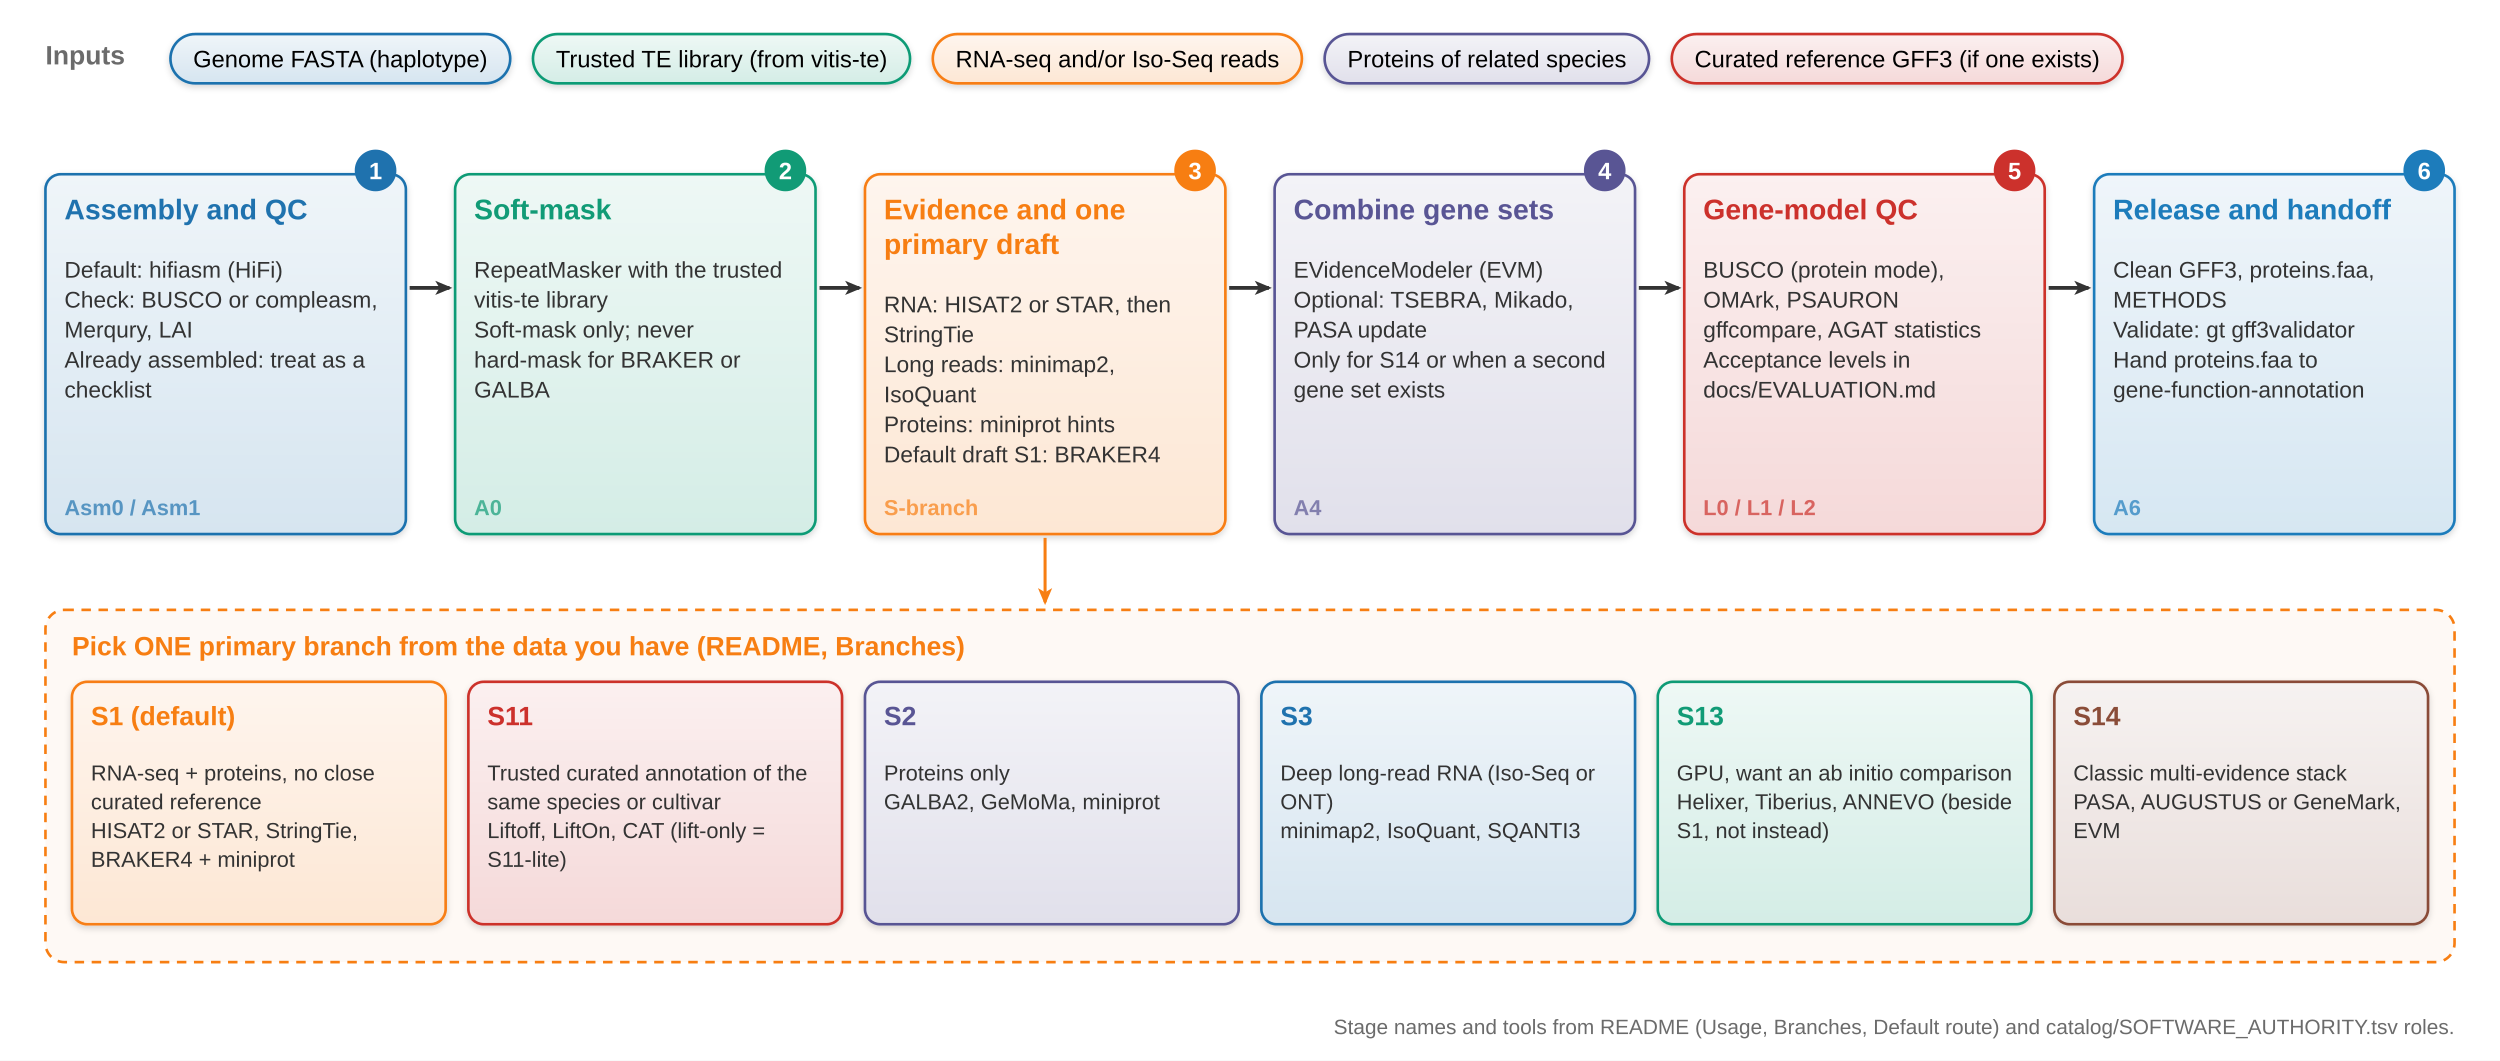
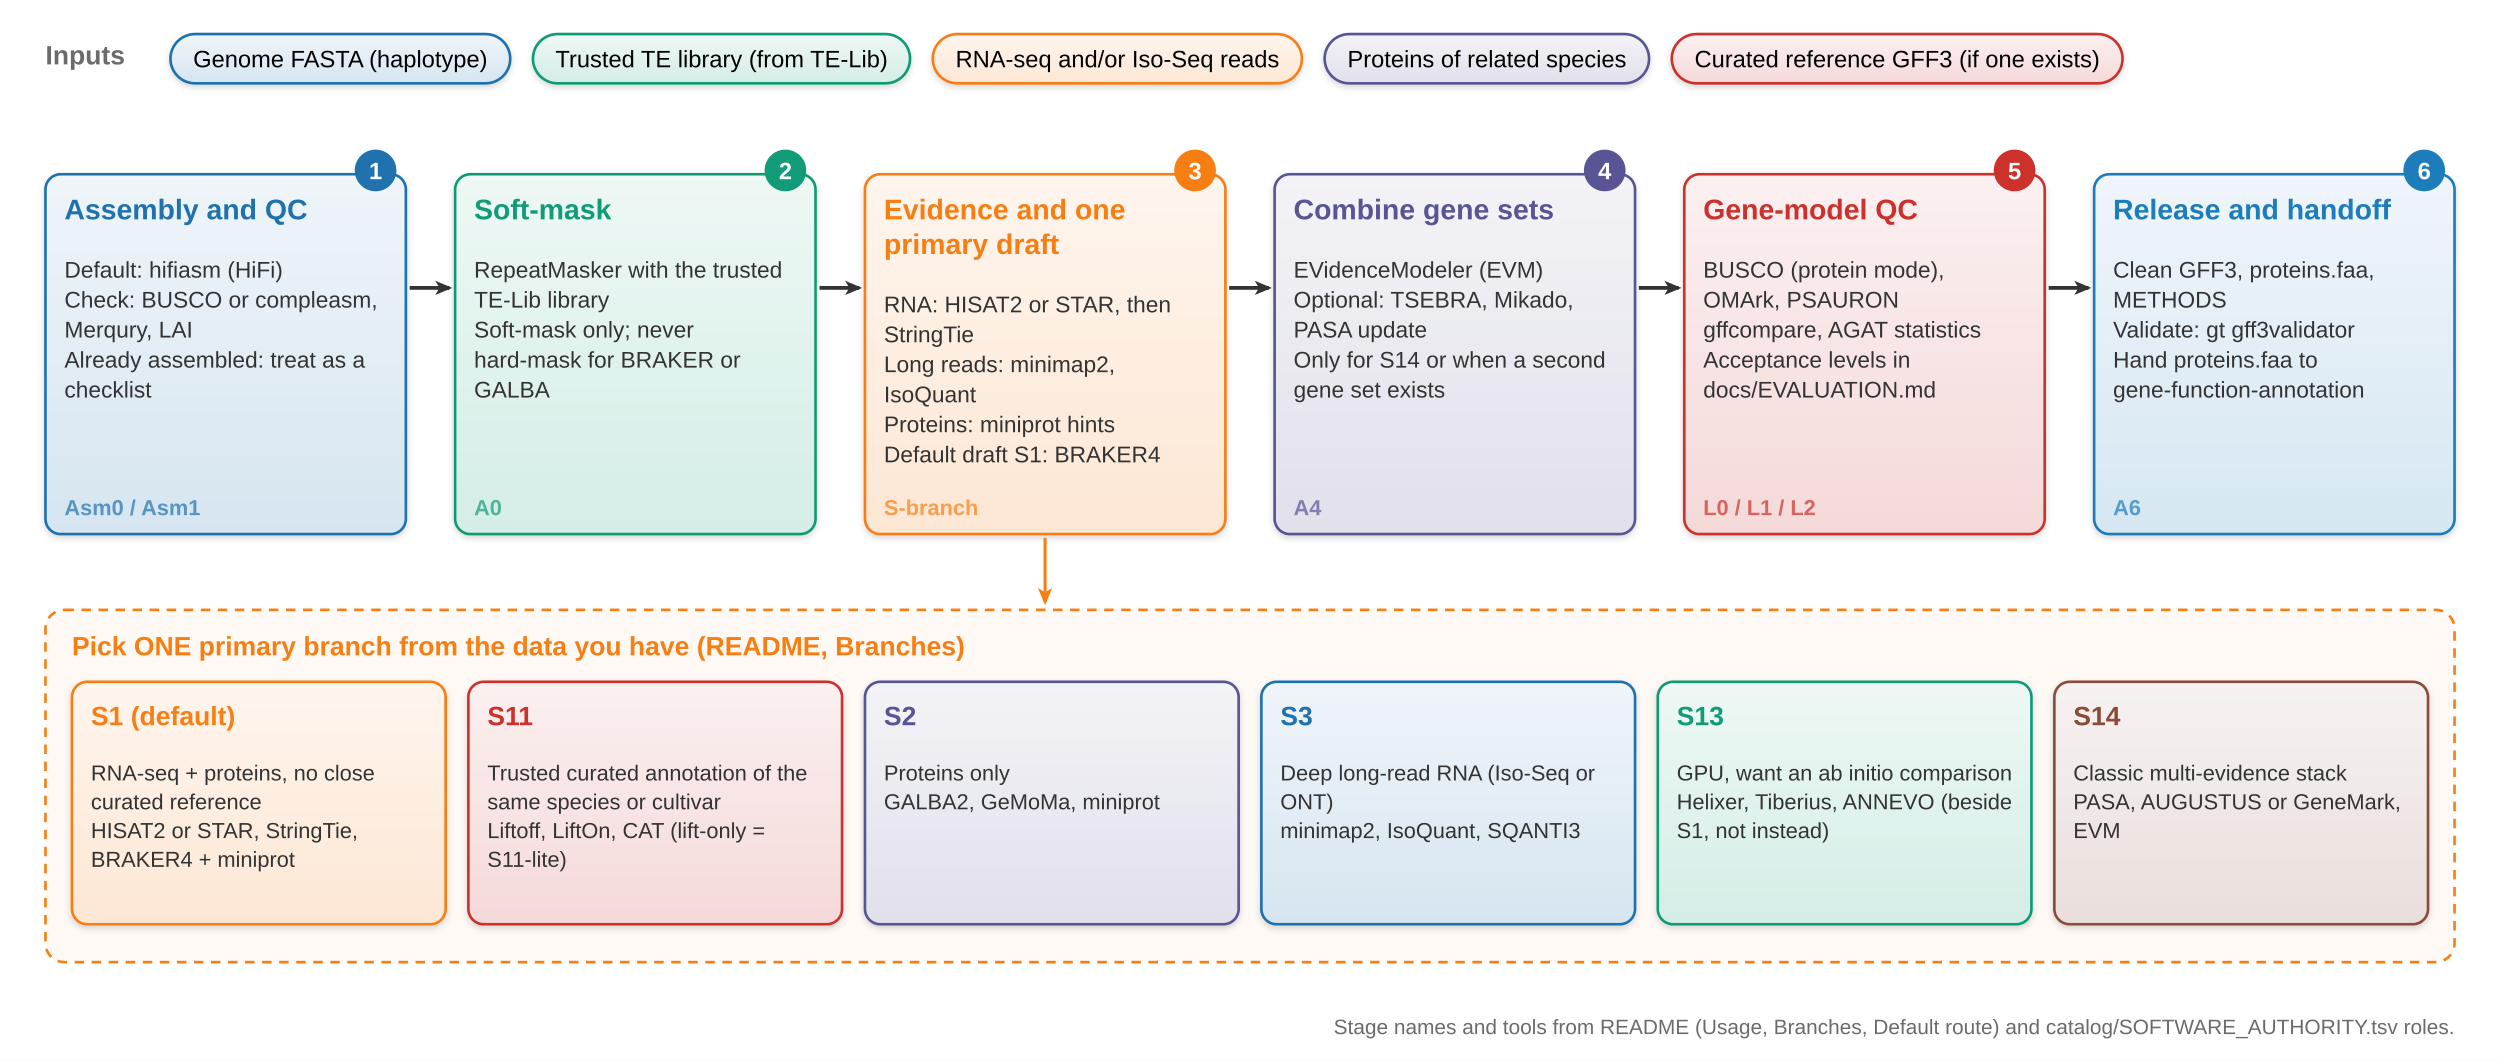
<svg xmlns="http://www.w3.org/2000/svg" width="1320" height="560" viewBox="0 0 1320 560">
  <defs>
    <filter id="shadow" x="-10%" y="-10%" width="130%" height="140%">
      <feDropShadow dx="0" dy="1.5" stdDeviation="1.6" flood-color="#000000" flood-opacity="0.16" />
    </filter>
    <linearGradient id="g1F72AE" x1="0" y1="0" x2="0" y2="1">
      <stop offset="0" stop-color="#EFF5F9" />
      <stop offset="1" stop-color="#D6E5F0" />
    </linearGradient>
    <linearGradient id="g119B76" x1="0" y1="0" x2="0" y2="1">
      <stop offset="0" stop-color="#EEF8F5" />
      <stop offset="1" stop-color="#D4EDE6" />
    </linearGradient>
    <linearGradient id="gF77E12" x1="0" y1="0" x2="0" y2="1">
      <stop offset="0" stop-color="#FEF5EE" />
      <stop offset="1" stop-color="#FDE7D4" />
    </linearGradient>
    <linearGradient id="g595594" x1="0" y1="0" x2="0" y2="1">
      <stop offset="0" stop-color="#F3F3F7" />
      <stop offset="1" stop-color="#E1E0EB" />
    </linearGradient>
    <linearGradient id="gCC312C" x1="0" y1="0" x2="0" y2="1">
      <stop offset="0" stop-color="#FBF0F0" />
      <stop offset="1" stop-color="#F5D9D9" />
    </linearGradient>
    <linearGradient id="g1D7CBB" x1="0" y1="0" x2="0" y2="1">
      <stop offset="0" stop-color="#EFF5FA" />
      <stop offset="1" stop-color="#D6E7F2" />
    </linearGradient>
    <linearGradient id="g8A4C38" x1="0" y1="0" x2="0" y2="1">
      <stop offset="0" stop-color="#F6F2F1" />
      <stop offset="1" stop-color="#E9DEDB" />
    </linearGradient>
    <marker id="m333333" viewBox="0 0 12 10" refX="10" refY="5" markerWidth="9" markerHeight="7.5" markerUnits="userSpaceOnUse" orient="auto">
      <path d="M0,0 L12,5 L0,10 L3,5 z" fill="#333333" />
    </marker>
    <marker id="mF77E12" viewBox="0 0 12 10" refX="10" refY="5" markerWidth="9" markerHeight="7.5" markerUnits="userSpaceOnUse" orient="auto">
      <path d="M0,0 L12,5 L0,10 L3,5 z" fill="#F77E12" />
    </marker>
  </defs>
  <rect x="0" y="0" width="1320" height="560" fill="#FFFFFF" />
  <text x="24.0" y="34.0" font-family="Arial, Liberation Sans, Helvetica, sans-serif" font-size="14" font-weight="bold" fill="#6B6B6B" text-anchor="start">Inputs</text>
  <rect x="90.0" y="18.0" width="179.4" height="26.0" rx="13" fill="url(#g1F72AE)" stroke="#1F72AE" stroke-width="1.4" filter="url(#shadow)" />
  <text x="179.7" y="35.5" font-family="Arial, Liberation Sans, Helvetica, sans-serif" font-size="12.5" font-weight="normal" fill="#000000" text-anchor="middle">Genome FASTA (haplotype)</text>
  <rect x="281.4" y="18.0" width="199.1" height="26.0" rx="13" fill="url(#g119B76)" stroke="#119B76" stroke-width="1.4" filter="url(#shadow)" />
-   <text x="381.0" y="35.5" font-family="Arial, Liberation Sans, Helvetica, sans-serif" font-size="12.5" font-weight="normal" fill="#000000" text-anchor="middle">Trusted TE library (from vitis-te)</text>
+   <text x="381.0" y="35.5" font-family="Arial, Liberation Sans, Helvetica, sans-serif" font-size="12.5" font-weight="normal" fill="#000000" text-anchor="middle">Trusted TE library (from TE-Lib)</text>
  <rect x="492.5" y="18.0" width="194.9" height="26.0" rx="13" fill="url(#gF77E12)" stroke="#F77E12" stroke-width="1.4" filter="url(#shadow)" />
  <text x="590.0" y="35.5" font-family="Arial, Liberation Sans, Helvetica, sans-serif" font-size="12.5" font-weight="normal" fill="#000000" text-anchor="middle">RNA-seq and/or Iso-Seq reads</text>
  <rect x="699.4" y="18.0" width="171.3" height="26.0" rx="13" fill="url(#g595594)" stroke="#595594" stroke-width="1.4" filter="url(#shadow)" />
  <text x="785.1" y="35.5" font-family="Arial, Liberation Sans, Helvetica, sans-serif" font-size="12.5" font-weight="normal" fill="#000000" text-anchor="middle">Proteins of related species</text>
  <rect x="882.7" y="18.0" width="238.0" height="26.0" rx="13" fill="url(#gCC312C)" stroke="#CC312C" stroke-width="1.4" filter="url(#shadow)" />
  <text x="1001.7" y="35.5" font-family="Arial, Liberation Sans, Helvetica, sans-serif" font-size="12.5" font-weight="normal" fill="#000000" text-anchor="middle">Curated reference GFF3 (if one exists)</text>
  <rect x="24.0" y="92.0" width="190.3" height="190.0" rx="8" fill="url(#g1F72AE)" stroke="#1F72AE" stroke-width="1.4" filter="url(#shadow)" />
  <text x="34.0" y="115.8" font-family="Arial, Liberation Sans, Helvetica, sans-serif" font-size="15" font-weight="bold" fill="#1F72AE" text-anchor="start">Assembly and QC</text>
  <text x="34.0" y="146.6" font-family="Arial, Liberation Sans, Helvetica, sans-serif" font-size="12" font-weight="normal" fill="#333333" text-anchor="start">Default: hifiasm (HiFi)</text>
  <text x="34.0" y="162.4" font-family="Arial, Liberation Sans, Helvetica, sans-serif" font-size="12" font-weight="normal" fill="#333333" text-anchor="start">Check: BUSCO or compleasm,</text>
  <text x="34.0" y="178.2" font-family="Arial, Liberation Sans, Helvetica, sans-serif" font-size="12" font-weight="normal" fill="#333333" text-anchor="start">Merqury, LAI</text>
  <text x="34.0" y="194.1" font-family="Arial, Liberation Sans, Helvetica, sans-serif" font-size="12" font-weight="normal" fill="#333333" text-anchor="start">Already assembled: treat as a</text>
  <text x="34.0" y="209.9" font-family="Arial, Liberation Sans, Helvetica, sans-serif" font-size="12" font-weight="normal" fill="#333333" text-anchor="start">checklist</text>
  <circle cx="198.3" cy="90.0" r="11" fill="#1F72AE" />
  <text x="198.3" y="94.6" font-family="Arial, Liberation Sans, Helvetica, sans-serif" font-size="12.5" font-weight="bold" fill="#FFFFFF" text-anchor="middle">1</text>
  <text x="34.0" y="272.0" font-family="Arial, Liberation Sans, Helvetica, sans-serif" font-size="11.5" font-weight="bold" fill="#5795C2" text-anchor="start">Asm0 / Asm1</text>
  <rect x="240.3" y="92.0" width="190.3" height="190.0" rx="8" fill="url(#g119B76)" stroke="#119B76" stroke-width="1.4" filter="url(#shadow)" />
  <text x="250.3" y="115.8" font-family="Arial, Liberation Sans, Helvetica, sans-serif" font-size="15" font-weight="bold" fill="#119B76" text-anchor="start">Soft-mask</text>
  <text x="250.3" y="146.6" font-family="Arial, Liberation Sans, Helvetica, sans-serif" font-size="12" font-weight="normal" fill="#333333" text-anchor="start">RepeatMasker with the trusted</text>
-   <text x="250.3" y="162.4" font-family="Arial, Liberation Sans, Helvetica, sans-serif" font-size="12" font-weight="normal" fill="#333333" text-anchor="start">vitis-te library</text>
+   <text x="250.3" y="162.4" font-family="Arial, Liberation Sans, Helvetica, sans-serif" font-size="12" font-weight="normal" fill="#333333" text-anchor="start">TE-Lib library</text>
  <text x="250.3" y="178.2" font-family="Arial, Liberation Sans, Helvetica, sans-serif" font-size="12" font-weight="normal" fill="#333333" text-anchor="start">Soft-mask only; never</text>
  <text x="250.3" y="194.1" font-family="Arial, Liberation Sans, Helvetica, sans-serif" font-size="12" font-weight="normal" fill="#333333" text-anchor="start">hard-mask for BRAKER or</text>
  <text x="250.3" y="209.9" font-family="Arial, Liberation Sans, Helvetica, sans-serif" font-size="12" font-weight="normal" fill="#333333" text-anchor="start">GALBA</text>
  <circle cx="414.7" cy="90.0" r="11" fill="#119B76" />
  <text x="414.7" y="94.6" font-family="Arial, Liberation Sans, Helvetica, sans-serif" font-size="12.5" font-weight="bold" fill="#FFFFFF" text-anchor="middle">2</text>
  <text x="250.3" y="272.0" font-family="Arial, Liberation Sans, Helvetica, sans-serif" font-size="11.5" font-weight="bold" fill="#4CB498" text-anchor="start">A0</text>
  <rect x="456.7" y="92.0" width="190.3" height="190.0" rx="8" fill="url(#gF77E12)" stroke="#F77E12" stroke-width="1.4" filter="url(#shadow)" />
  <text x="466.7" y="115.8" font-family="Arial, Liberation Sans, Helvetica, sans-serif" font-size="15" font-weight="bold" fill="#F77E12" text-anchor="start">Evidence and one</text>
  <text x="466.7" y="134.1" font-family="Arial, Liberation Sans, Helvetica, sans-serif" font-size="15" font-weight="bold" fill="#F77E12" text-anchor="start">primary draft</text>
  <text x="466.7" y="164.9" font-family="Arial, Liberation Sans, Helvetica, sans-serif" font-size="12" font-weight="normal" fill="#333333" text-anchor="start">RNA: HISAT2 or STAR, then</text>
  <text x="466.7" y="180.7" font-family="Arial, Liberation Sans, Helvetica, sans-serif" font-size="12" font-weight="normal" fill="#333333" text-anchor="start">StringTie</text>
  <text x="466.7" y="196.5" font-family="Arial, Liberation Sans, Helvetica, sans-serif" font-size="12" font-weight="normal" fill="#333333" text-anchor="start">Long reads: minimap2,</text>
  <text x="466.7" y="212.4" font-family="Arial, Liberation Sans, Helvetica, sans-serif" font-size="12" font-weight="normal" fill="#333333" text-anchor="start">IsoQuant</text>
  <text x="466.7" y="228.2" font-family="Arial, Liberation Sans, Helvetica, sans-serif" font-size="12" font-weight="normal" fill="#333333" text-anchor="start">Proteins: miniprot hints</text>
  <text x="466.7" y="244.1" font-family="Arial, Liberation Sans, Helvetica, sans-serif" font-size="12" font-weight="normal" fill="#333333" text-anchor="start">Default draft S1: BRAKER4</text>
  <circle cx="631.0" cy="90.0" r="11" fill="#F77E12" />
  <text x="631.0" y="94.6" font-family="Arial, Liberation Sans, Helvetica, sans-serif" font-size="12.5" font-weight="bold" fill="#FFFFFF" text-anchor="middle">3</text>
  <text x="466.7" y="272.0" font-family="Arial, Liberation Sans, Helvetica, sans-serif" font-size="11.5" font-weight="bold" fill="#F99E4D" text-anchor="start">S-branch</text>
  <rect x="673.0" y="92.0" width="190.3" height="190.0" rx="8" fill="url(#g595594)" stroke="#595594" stroke-width="1.4" filter="url(#shadow)" />
  <text x="683.0" y="115.8" font-family="Arial, Liberation Sans, Helvetica, sans-serif" font-size="15" font-weight="bold" fill="#595594" text-anchor="start">Combine gene sets</text>
  <text x="683.0" y="146.6" font-family="Arial, Liberation Sans, Helvetica, sans-serif" font-size="12" font-weight="normal" fill="#333333" text-anchor="start">EVidenceModeler (EVM)</text>
  <text x="683.0" y="162.4" font-family="Arial, Liberation Sans, Helvetica, sans-serif" font-size="12" font-weight="normal" fill="#333333" text-anchor="start">Optional: TSEBRA, Mikado,</text>
  <text x="683.0" y="178.2" font-family="Arial, Liberation Sans, Helvetica, sans-serif" font-size="12" font-weight="normal" fill="#333333" text-anchor="start">PASA update</text>
  <text x="683.0" y="194.1" font-family="Arial, Liberation Sans, Helvetica, sans-serif" font-size="12" font-weight="normal" fill="#333333" text-anchor="start">Only for S14 or when a second</text>
  <text x="683.0" y="209.9" font-family="Arial, Liberation Sans, Helvetica, sans-serif" font-size="12" font-weight="normal" fill="#333333" text-anchor="start">gene set exists</text>
  <circle cx="847.3" cy="90.0" r="11" fill="#595594" />
  <text x="847.3" y="94.6" font-family="Arial, Liberation Sans, Helvetica, sans-serif" font-size="12.5" font-weight="bold" fill="#FFFFFF" text-anchor="middle">4</text>
  <text x="683.0" y="272.0" font-family="Arial, Liberation Sans, Helvetica, sans-serif" font-size="11.5" font-weight="bold" fill="#827FAE" text-anchor="start">A4</text>
  <rect x="889.3" y="92.0" width="190.3" height="190.0" rx="8" fill="url(#gCC312C)" stroke="#CC312C" stroke-width="1.4" filter="url(#shadow)" />
  <text x="899.3" y="115.8" font-family="Arial, Liberation Sans, Helvetica, sans-serif" font-size="15" font-weight="bold" fill="#CC312C" text-anchor="start">Gene-model QC</text>
  <text x="899.3" y="146.6" font-family="Arial, Liberation Sans, Helvetica, sans-serif" font-size="12" font-weight="normal" fill="#333333" text-anchor="start">BUSCO (protein mode),</text>
  <text x="899.3" y="162.4" font-family="Arial, Liberation Sans, Helvetica, sans-serif" font-size="12" font-weight="normal" fill="#333333" text-anchor="start">OMArk, PSAURON</text>
  <text x="899.3" y="178.2" font-family="Arial, Liberation Sans, Helvetica, sans-serif" font-size="12" font-weight="normal" fill="#333333" text-anchor="start">gffcompare, AGAT statistics</text>
  <text x="899.3" y="194.1" font-family="Arial, Liberation Sans, Helvetica, sans-serif" font-size="12" font-weight="normal" fill="#333333" text-anchor="start">Acceptance levels in</text>
  <text x="899.3" y="209.9" font-family="Arial, Liberation Sans, Helvetica, sans-serif" font-size="12" font-weight="normal" fill="#333333" text-anchor="start">docs/EVALUATION.md</text>
  <circle cx="1063.7" cy="90.0" r="11" fill="#CC312C" />
  <text x="1063.7" y="94.6" font-family="Arial, Liberation Sans, Helvetica, sans-serif" font-size="12.5" font-weight="bold" fill="#FFFFFF" text-anchor="middle">5</text>
  <text x="899.3" y="272.0" font-family="Arial, Liberation Sans, Helvetica, sans-serif" font-size="11.5" font-weight="bold" fill="#D86460" text-anchor="start">L0 / L1 / L2</text>
  <rect x="1105.7" y="92.0" width="190.3" height="190.0" rx="8" fill="url(#g1D7CBB)" stroke="#1D7CBB" stroke-width="1.4" filter="url(#shadow)" />
  <text x="1115.7" y="115.8" font-family="Arial, Liberation Sans, Helvetica, sans-serif" font-size="15" font-weight="bold" fill="#1D7CBB" text-anchor="start">Release and handoff</text>
  <text x="1115.7" y="146.6" font-family="Arial, Liberation Sans, Helvetica, sans-serif" font-size="12" font-weight="normal" fill="#333333" text-anchor="start">Clean GFF3, proteins.faa,</text>
  <text x="1115.7" y="162.4" font-family="Arial, Liberation Sans, Helvetica, sans-serif" font-size="12" font-weight="normal" fill="#333333" text-anchor="start">METHODS</text>
  <text x="1115.7" y="178.2" font-family="Arial, Liberation Sans, Helvetica, sans-serif" font-size="12" font-weight="normal" fill="#333333" text-anchor="start">Validate: gt gff3validator</text>
  <text x="1115.7" y="194.1" font-family="Arial, Liberation Sans, Helvetica, sans-serif" font-size="12" font-weight="normal" fill="#333333" text-anchor="start">Hand proteins.faa to</text>
  <text x="1115.7" y="209.9" font-family="Arial, Liberation Sans, Helvetica, sans-serif" font-size="12" font-weight="normal" fill="#333333" text-anchor="start">gene-function-annotation</text>
  <circle cx="1280.0" cy="90.0" r="11" fill="#1D7CBB" />
  <text x="1280.0" y="94.6" font-family="Arial, Liberation Sans, Helvetica, sans-serif" font-size="12.5" font-weight="bold" fill="#FFFFFF" text-anchor="middle">6</text>
  <text x="1115.7" y="272.0" font-family="Arial, Liberation Sans, Helvetica, sans-serif" font-size="11.5" font-weight="bold" fill="#559CCC" text-anchor="start">A6</text>
  <polyline points="216.3,152.0 237.3,152.0" fill="none" stroke="#333333" stroke-width="2" stroke-linejoin="round" marker-end="url(#m333333)" />
  <polyline points="432.7,152.0 453.7,152.0" fill="none" stroke="#333333" stroke-width="2" stroke-linejoin="round" marker-end="url(#m333333)" />
  <polyline points="649.0,152.0 670.0,152.0" fill="none" stroke="#333333" stroke-width="2" stroke-linejoin="round" marker-end="url(#m333333)" />
  <polyline points="865.3,152.0 886.3,152.0" fill="none" stroke="#333333" stroke-width="2" stroke-linejoin="round" marker-end="url(#m333333)" />
  <polyline points="1081.7,152.0 1102.7,152.0" fill="none" stroke="#333333" stroke-width="2" stroke-linejoin="round" marker-end="url(#m333333)" />
  <polyline points="551.8,284.0 551.8,318.0" fill="none" stroke="#F77E12" stroke-width="1.6" stroke-linejoin="round" marker-end="url(#mF77E12)" />
  <rect x="24.0" y="322.0" width="1272.0" height="186.0" rx="10" fill="#FEF9F5" stroke="#F77E12" stroke-width="1.4" stroke-dasharray="5 4" />
  <text x="38.0" y="346.0" font-family="Arial, Liberation Sans, Helvetica, sans-serif" font-size="14" font-weight="bold" fill="#F77E12" text-anchor="start">Pick ONE primary branch from the data you have (README, Branches)</text>
  <rect x="38.0" y="360.0" width="197.3" height="128.0" rx="8" fill="url(#gF77E12)" stroke="#F77E12" stroke-width="1.4" filter="url(#shadow)" />
  <text x="48.0" y="382.9" font-family="Arial, Liberation Sans, Helvetica, sans-serif" font-size="14" font-weight="bold" fill="#F77E12" text-anchor="start">S1 (default)</text>
  <text x="48.0" y="412.1" font-family="Arial, Liberation Sans, Helvetica, sans-serif" font-size="11.5" font-weight="normal" fill="#333333" text-anchor="start">RNA-seq + proteins, no close</text>
  <text x="48.0" y="427.3" font-family="Arial, Liberation Sans, Helvetica, sans-serif" font-size="11.5" font-weight="normal" fill="#333333" text-anchor="start">curated reference</text>
  <text x="48.0" y="442.5" font-family="Arial, Liberation Sans, Helvetica, sans-serif" font-size="11.5" font-weight="normal" fill="#333333" text-anchor="start">HISAT2 or STAR, StringTie,</text>
  <text x="48.0" y="457.7" font-family="Arial, Liberation Sans, Helvetica, sans-serif" font-size="11.5" font-weight="normal" fill="#333333" text-anchor="start">BRAKER4 + miniprot</text>
  <rect x="247.3" y="360.0" width="197.3" height="128.0" rx="8" fill="url(#gCC312C)" stroke="#CC312C" stroke-width="1.4" filter="url(#shadow)" />
  <text x="257.3" y="382.9" font-family="Arial, Liberation Sans, Helvetica, sans-serif" font-size="14" font-weight="bold" fill="#CC312C" text-anchor="start">S11</text>
  <text x="257.3" y="412.1" font-family="Arial, Liberation Sans, Helvetica, sans-serif" font-size="11.5" font-weight="normal" fill="#333333" text-anchor="start">Trusted curated annotation of the</text>
  <text x="257.3" y="427.3" font-family="Arial, Liberation Sans, Helvetica, sans-serif" font-size="11.5" font-weight="normal" fill="#333333" text-anchor="start">same species or cultivar</text>
  <text x="257.3" y="442.5" font-family="Arial, Liberation Sans, Helvetica, sans-serif" font-size="11.5" font-weight="normal" fill="#333333" text-anchor="start">Liftoff, LiftOn, CAT (lift-only =</text>
  <text x="257.3" y="457.7" font-family="Arial, Liberation Sans, Helvetica, sans-serif" font-size="11.5" font-weight="normal" fill="#333333" text-anchor="start">S11-lite)</text>
  <rect x="456.7" y="360.0" width="197.3" height="128.0" rx="8" fill="url(#g595594)" stroke="#595594" stroke-width="1.4" filter="url(#shadow)" />
  <text x="466.7" y="382.9" font-family="Arial, Liberation Sans, Helvetica, sans-serif" font-size="14" font-weight="bold" fill="#595594" text-anchor="start">S2</text>
  <text x="466.7" y="412.1" font-family="Arial, Liberation Sans, Helvetica, sans-serif" font-size="11.5" font-weight="normal" fill="#333333" text-anchor="start">Proteins only</text>
  <text x="466.7" y="427.3" font-family="Arial, Liberation Sans, Helvetica, sans-serif" font-size="11.5" font-weight="normal" fill="#333333" text-anchor="start">GALBA2, GeMoMa, miniprot</text>
  <rect x="666.0" y="360.0" width="197.3" height="128.0" rx="8" fill="url(#g1F72AE)" stroke="#1F72AE" stroke-width="1.4" filter="url(#shadow)" />
  <text x="676.0" y="382.9" font-family="Arial, Liberation Sans, Helvetica, sans-serif" font-size="14" font-weight="bold" fill="#1F72AE" text-anchor="start">S3</text>
  <text x="676.0" y="412.1" font-family="Arial, Liberation Sans, Helvetica, sans-serif" font-size="11.5" font-weight="normal" fill="#333333" text-anchor="start">Deep long-read RNA (Iso-Seq or</text>
  <text x="676.0" y="427.3" font-family="Arial, Liberation Sans, Helvetica, sans-serif" font-size="11.5" font-weight="normal" fill="#333333" text-anchor="start">ONT)</text>
  <text x="676.0" y="442.5" font-family="Arial, Liberation Sans, Helvetica, sans-serif" font-size="11.5" font-weight="normal" fill="#333333" text-anchor="start">minimap2, IsoQuant, SQANTI3</text>
  <rect x="875.3" y="360.0" width="197.3" height="128.0" rx="8" fill="url(#g119B76)" stroke="#119B76" stroke-width="1.4" filter="url(#shadow)" />
  <text x="885.3" y="382.9" font-family="Arial, Liberation Sans, Helvetica, sans-serif" font-size="14" font-weight="bold" fill="#119B76" text-anchor="start">S13</text>
  <text x="885.3" y="412.1" font-family="Arial, Liberation Sans, Helvetica, sans-serif" font-size="11.5" font-weight="normal" fill="#333333" text-anchor="start">GPU, want an ab initio comparison</text>
  <text x="885.3" y="427.3" font-family="Arial, Liberation Sans, Helvetica, sans-serif" font-size="11.5" font-weight="normal" fill="#333333" text-anchor="start">Helixer, Tiberius, ANNEVO (beside</text>
  <text x="885.3" y="442.5" font-family="Arial, Liberation Sans, Helvetica, sans-serif" font-size="11.5" font-weight="normal" fill="#333333" text-anchor="start">S1, not instead)</text>
  <rect x="1084.7" y="360.0" width="197.3" height="128.0" rx="8" fill="url(#g8A4C38)" stroke="#8A4C38" stroke-width="1.4" filter="url(#shadow)" />
  <text x="1094.7" y="382.9" font-family="Arial, Liberation Sans, Helvetica, sans-serif" font-size="14" font-weight="bold" fill="#8A4C38" text-anchor="start">S14</text>
  <text x="1094.7" y="412.1" font-family="Arial, Liberation Sans, Helvetica, sans-serif" font-size="11.5" font-weight="normal" fill="#333333" text-anchor="start">Classic multi-evidence stack</text>
  <text x="1094.7" y="427.3" font-family="Arial, Liberation Sans, Helvetica, sans-serif" font-size="11.5" font-weight="normal" fill="#333333" text-anchor="start">PASA, AUGUSTUS or GeneMark,</text>
  <text x="1094.7" y="442.5" font-family="Arial, Liberation Sans, Helvetica, sans-serif" font-size="11.5" font-weight="normal" fill="#333333" text-anchor="start">EVM</text>
  <text x="38.0" y="504.0" font-family="Arial, Liberation Sans, Helvetica, sans-serif" font-size="1" font-weight="normal" fill="#000000" text-anchor="start" />
  <text x="1296.0" y="546.0" font-family="Arial, Liberation Sans, Helvetica, sans-serif" font-size="11" font-weight="normal" fill="#6B6B6B" text-anchor="end">Stage names and tools from README (Usage, Branches, Default route) and catalog/SOFTWARE_AUTHORITY.tsv roles.</text>
</svg>
